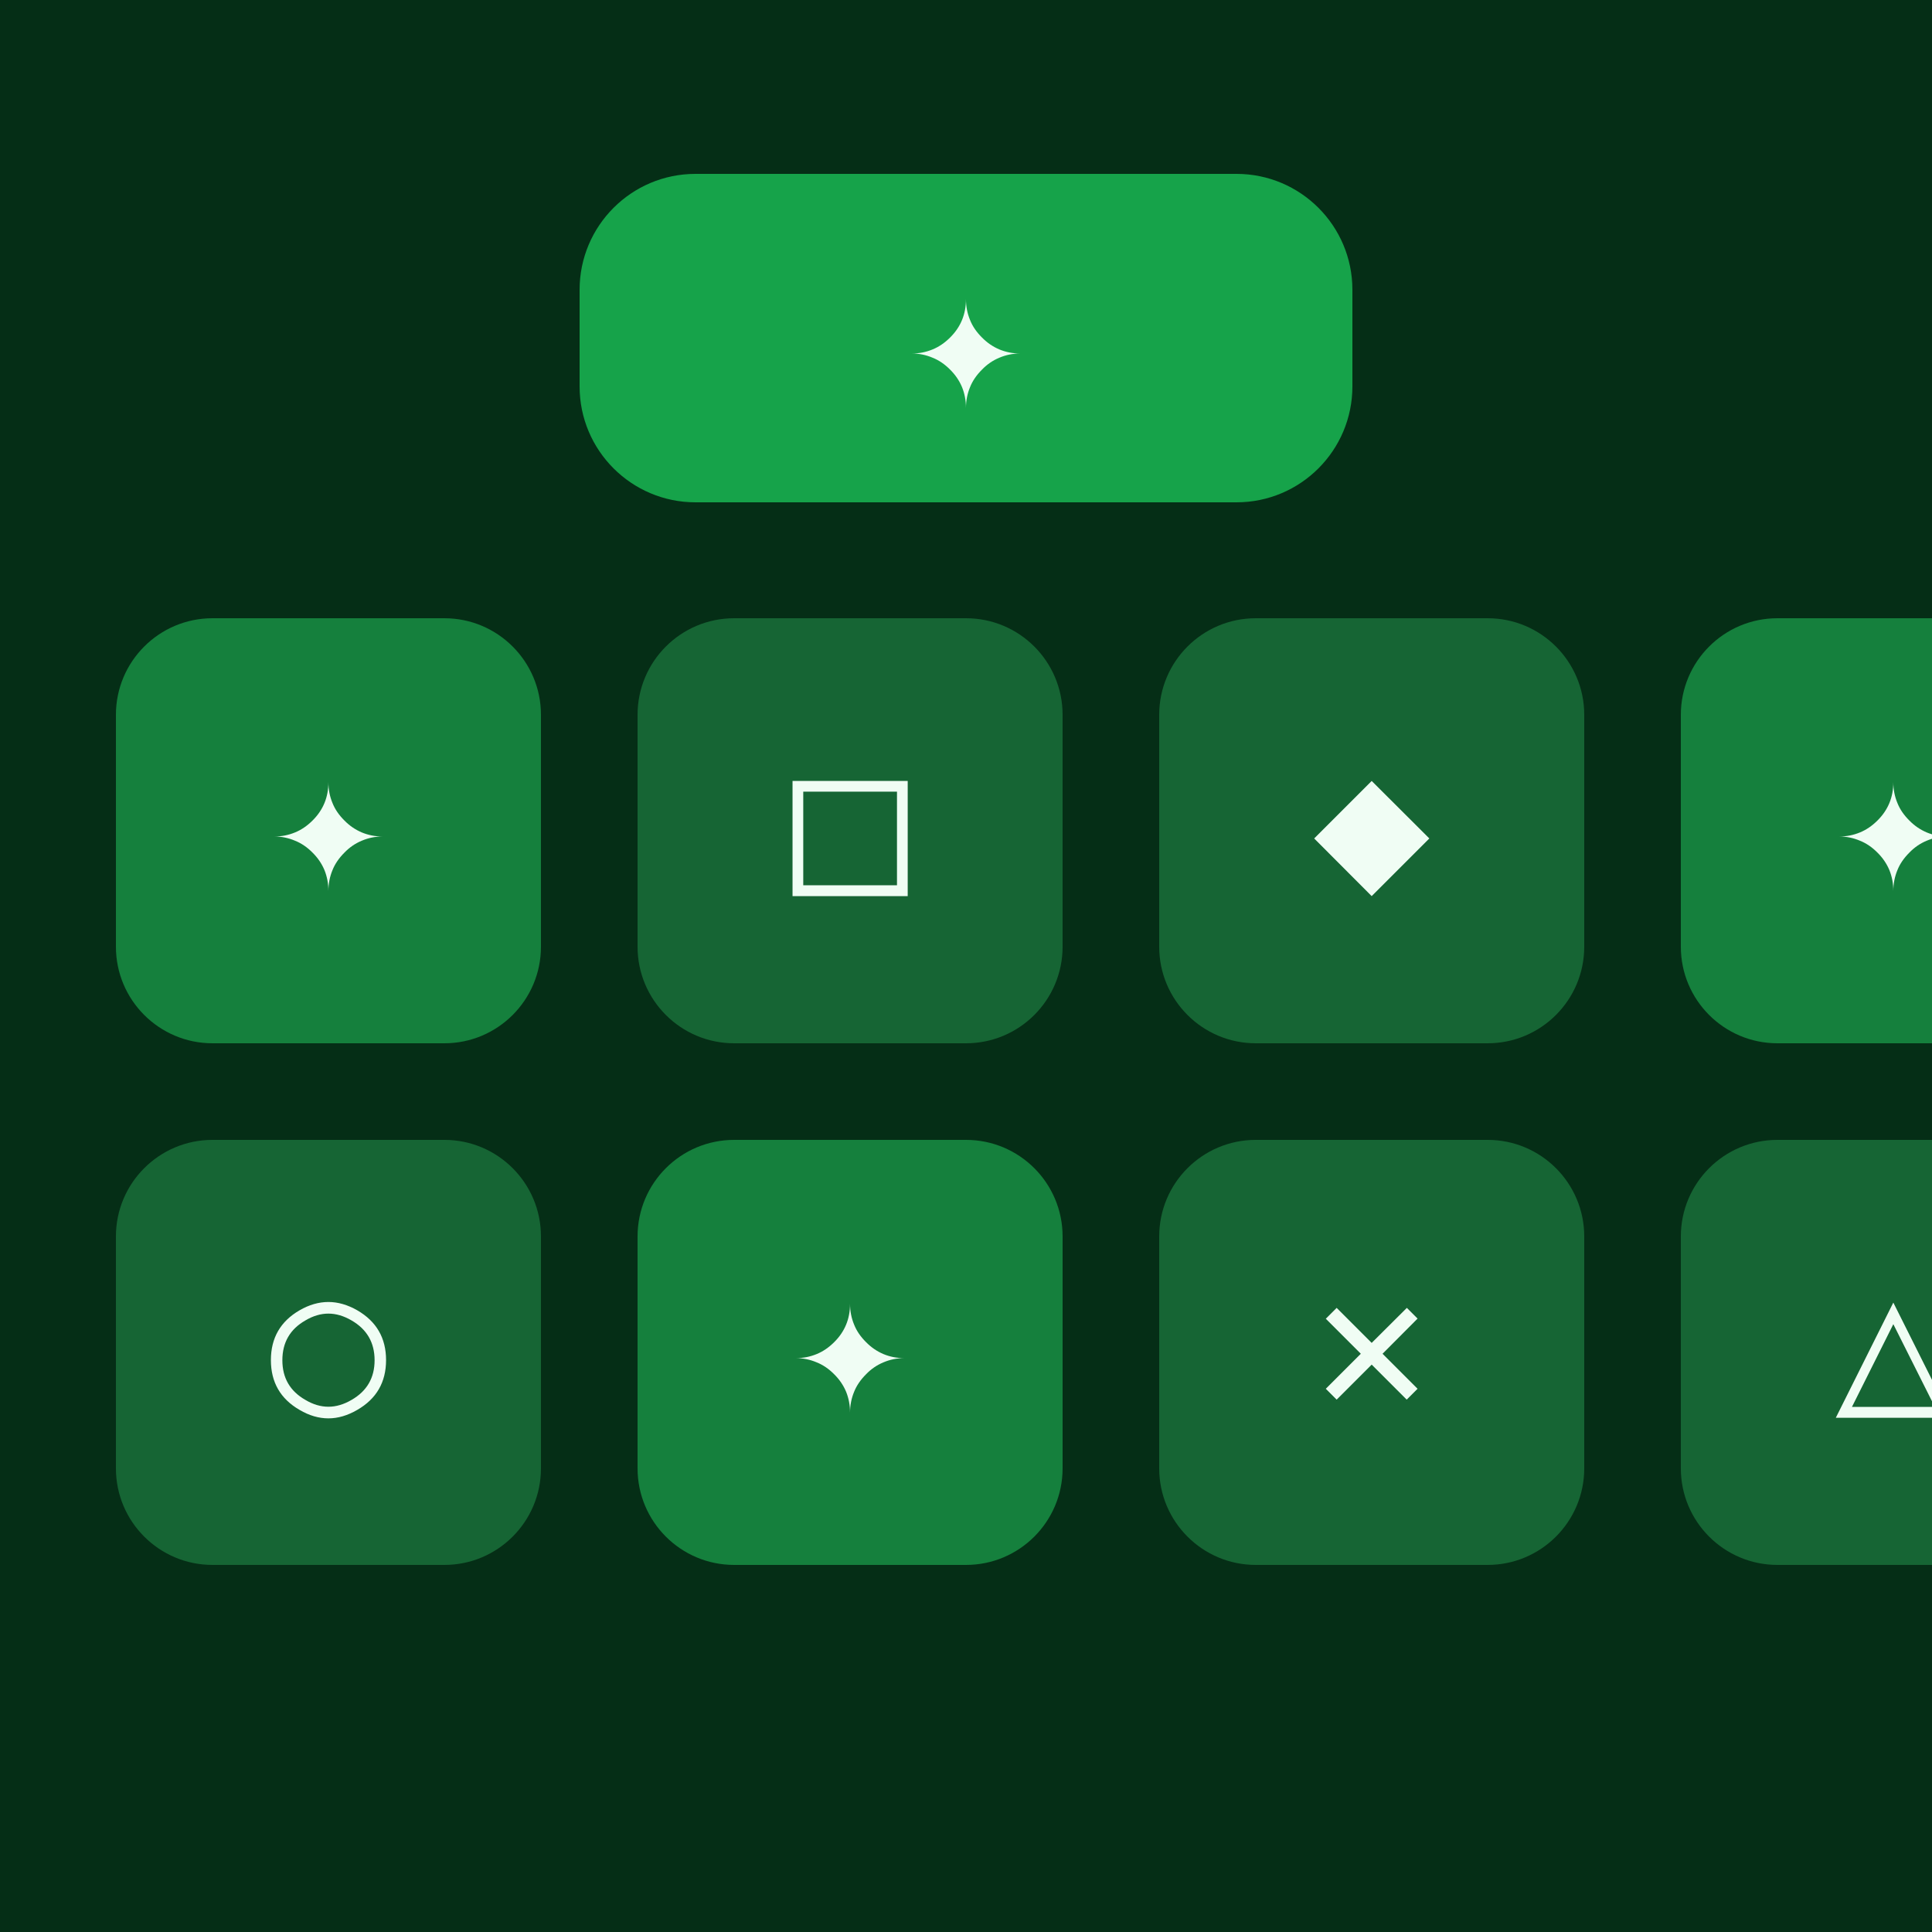
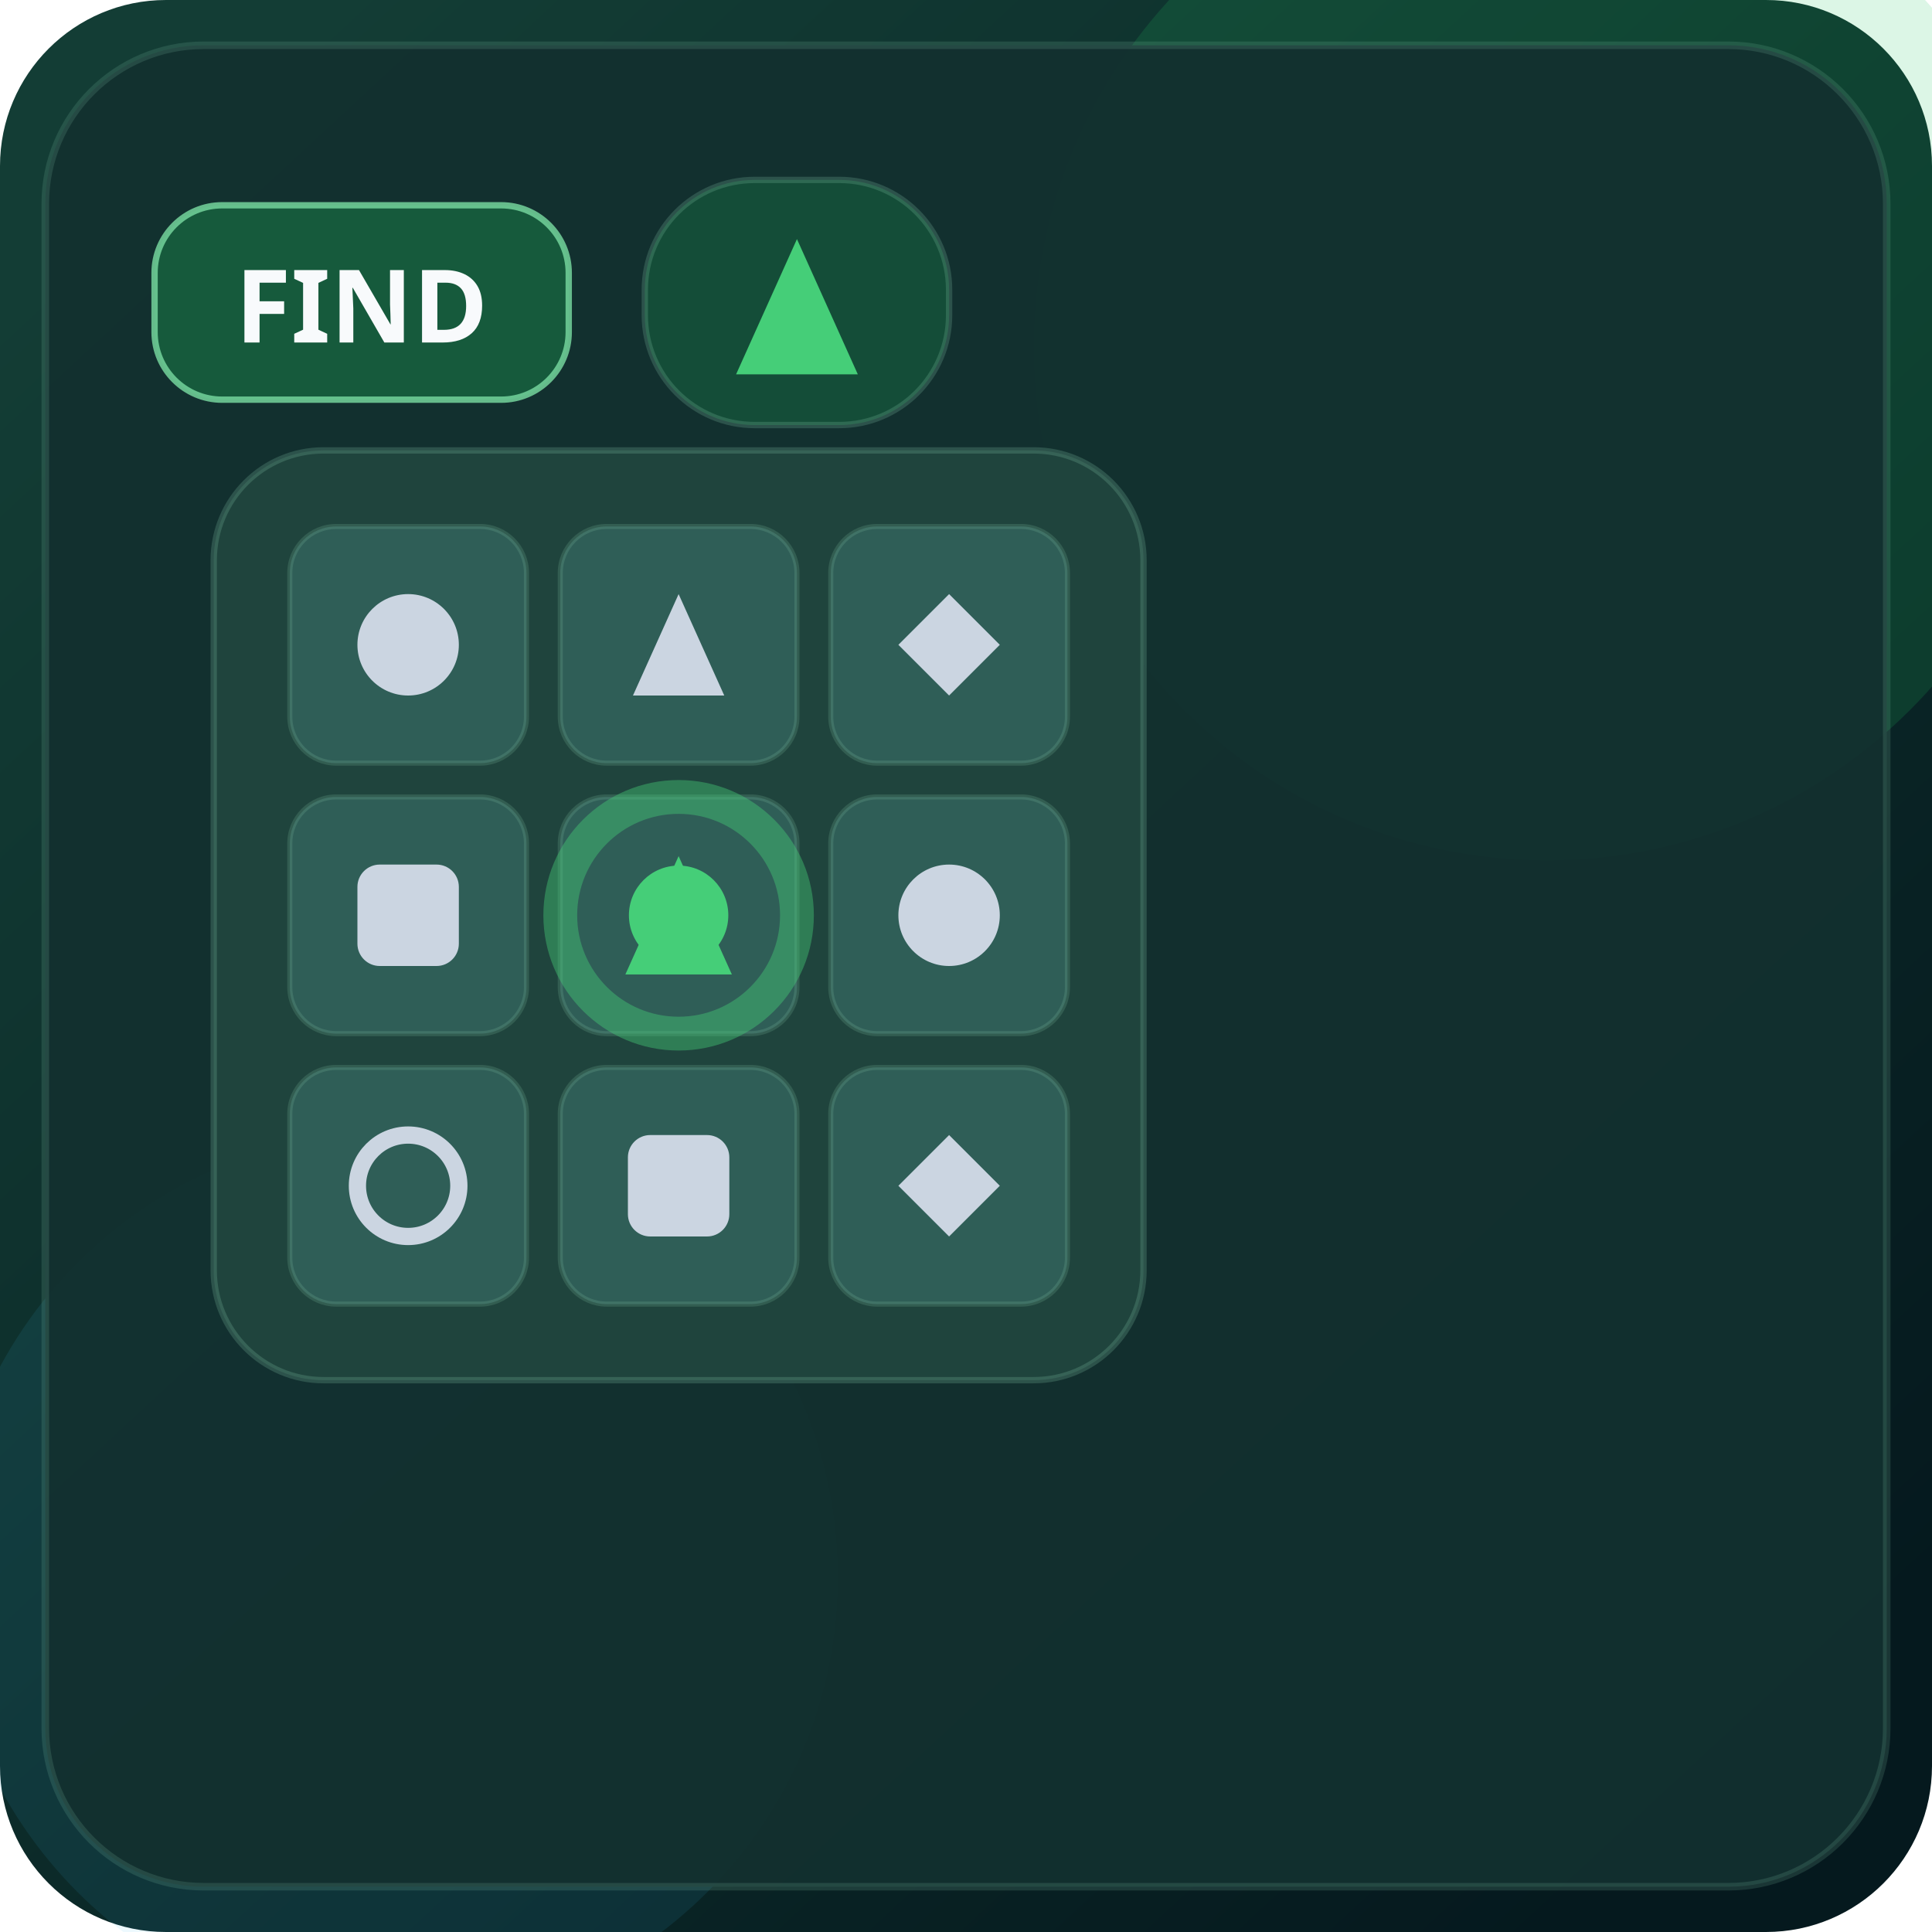
- <svg xmlns="http://www.w3.org/2000/svg" viewBox="60 0 200 200" role="img" aria-labelledby="title desc">
-   <rect width="320" height="200" rx="28" fill="#052e16" />
-   <rect x="120" y="18" width="80" height="34" rx="12" fill="#16a34a" />
-   <text x="160" y="42" fill="#f0fdf4" font-family="monospace" font-size="20" text-anchor="middle">✦</text>
-   <g transform="translate(72 64)" fill="#f0fdf4" font-family="monospace" font-size="20" text-anchor="middle">
-     <rect x="0" y="0" width="44" height="44" rx="10" fill="#15803d" />
-     <text x="22" y="28">✦</text>
-     <rect x="54" y="0" width="44" height="44" rx="10" fill="#166534" />
-     <text x="76" y="28">□</text>
-     <rect x="108" y="0" width="44" height="44" rx="10" fill="#166534" />
-     <text x="130" y="28">◆</text>
-     <rect x="162" y="0" width="44" height="44" rx="10" fill="#15803d" />
-     <text x="184" y="28">✦</text>
-     <rect x="0" y="54" width="44" height="44" rx="10" fill="#166534" />
-     <text x="22" y="82">○</text>
-     <rect x="54" y="54" width="44" height="44" rx="10" fill="#15803d" />
-     <text x="76" y="82">✦</text>
-     <rect x="108" y="54" width="44" height="44" rx="10" fill="#166534" />
-     <text x="130" y="82">✕</text>
-     <rect x="162" y="54" width="44" height="44" rx="10" fill="#166534" />
-     <text x="184" y="82">△</text>
+ <svg xmlns="http://www.w3.org/2000/svg" width="512" height="512" viewBox="0 0 512 512" fill="none">
+   <defs>
+     <linearGradient id="symbol-hunt-background" x1="48" y1="36" x2="454" y2="474" gradientUnits="userSpaceOnUse">
+       <stop stop-color="#133d35" />
+       <stop offset="1" stop-color="#05191e" />
+     </linearGradient>
+   </defs>
+   <rect width="512" height="512" rx="44" fill="url(#symbol-hunt-background)" />
+   <circle cx="410" cy="92" r="136" fill="rgba(34, 197, 94, 0.16)" />
+   <circle cx="104" cy="418" r="118" fill="rgba(56, 189, 248, 0.09)" />
+   <rect x="12" y="12" width="488" height="488" rx="42" fill="rgba(19, 48, 47, 0.94)" stroke="rgba(139, 207, 175, 0.16)" stroke-width="2" />
+   <g transform="translate(256 256) scale(1.12) translate(-256 -256)">
+     <rect x="64" y="76" width="98" height="46" rx="16" fill="rgba(34, 197, 94, 0.28)" stroke="rgba(115, 212, 155, 0.85)" stroke-width="1.5" />
+     <text x="113" y="100" font-family="'Avenir Next', 'Trebuchet MS', 'Segoe UI', sans-serif" font-weight="700" text-anchor="middle" dominant-baseline="middle" fill="#f8fafc" font-size="24">FIND</text>
+     <rect x="180" y="70" width="72" height="58" rx="26" fill="rgba(34, 197, 94, 0.2)" stroke="rgba(139, 207, 175, 0.22)" stroke-width="1.5" />
+     <polygon points="216,84 201.6,116 230.4,116" fill="#45ce78" />
+     <rect x="78" y="134" width="220" height="220" rx="26" fill="rgba(32, 69, 62, 0.96)" stroke="rgba(139, 207, 175, 0.22)" stroke-width="1.5" />
+     <rect x="96" y="152" width="56" height="56" rx="11" fill="#2f5e57" stroke="rgba(139, 207, 175, 0.18)" stroke-width="1.2" />
+     <circle cx="124" cy="180" r="12" fill="#cbd5e1" />
+     <rect x="160" y="152" width="56" height="56" rx="11" fill="#2f5e57" stroke="rgba(139, 207, 175, 0.18)" stroke-width="1.2" />
+     <polygon points="188,168 177.2,192 198.8,192" fill="#cbd5e1" />
+     <rect x="224" y="152" width="56" height="56" rx="11" fill="#2f5e57" stroke="rgba(139, 207, 175, 0.18)" stroke-width="1.2" />
+     <polygon points="252,168 240,180 252,192 264,180" fill="#cbd5e1" />
+     <rect x="96" y="216" width="56" height="56" rx="11" fill="#2f5e57" stroke="rgba(139, 207, 175, 0.18)" stroke-width="1.2" />
+     <rect x="112" y="232" width="24" height="24" rx="5.28" fill="#cbd5e1" />
+     <rect x="160" y="216" width="56" height="56" rx="11" fill="#2f5e57" stroke="rgba(139, 207, 175, 0.18)" stroke-width="1.2" />
+     <polygon points="188,230 175.4,258 200.6,258" fill="#45ce78" />
+     <rect x="224" y="216" width="56" height="56" rx="11" fill="#2f5e57" stroke="rgba(139, 207, 175, 0.18)" stroke-width="1.2" />
+     <circle cx="252" cy="244" r="12" fill="#cbd5e1" />
+     <rect x="96" y="280" width="56" height="56" rx="11" fill="#2f5e57" stroke="rgba(139, 207, 175, 0.18)" stroke-width="1.2" />
+     <circle cx="124" cy="308" r="12" fill="none" stroke="#cbd5e1" stroke-width="4.08" />
+     <rect x="160" y="280" width="56" height="56" rx="11" fill="#2f5e57" stroke="rgba(139, 207, 175, 0.18)" stroke-width="1.2" />
+     <rect x="176" y="296" width="24" height="24" rx="5.28" fill="#cbd5e1" />
+     <rect x="224" y="280" width="56" height="56" rx="11" fill="#2f5e57" stroke="rgba(139, 207, 175, 0.18)" stroke-width="1.2" />
+     <polygon points="252,296 240,308 252,320 264,308" fill="#cbd5e1" />
+     <circle cx="188" cy="244" r="28" fill="none" stroke="rgba(69, 206, 120, 0.42)" stroke-width="8" />
+     <circle cx="188" cy="244" r="11.76" fill="#45ce78" />
  </g>
</svg>
